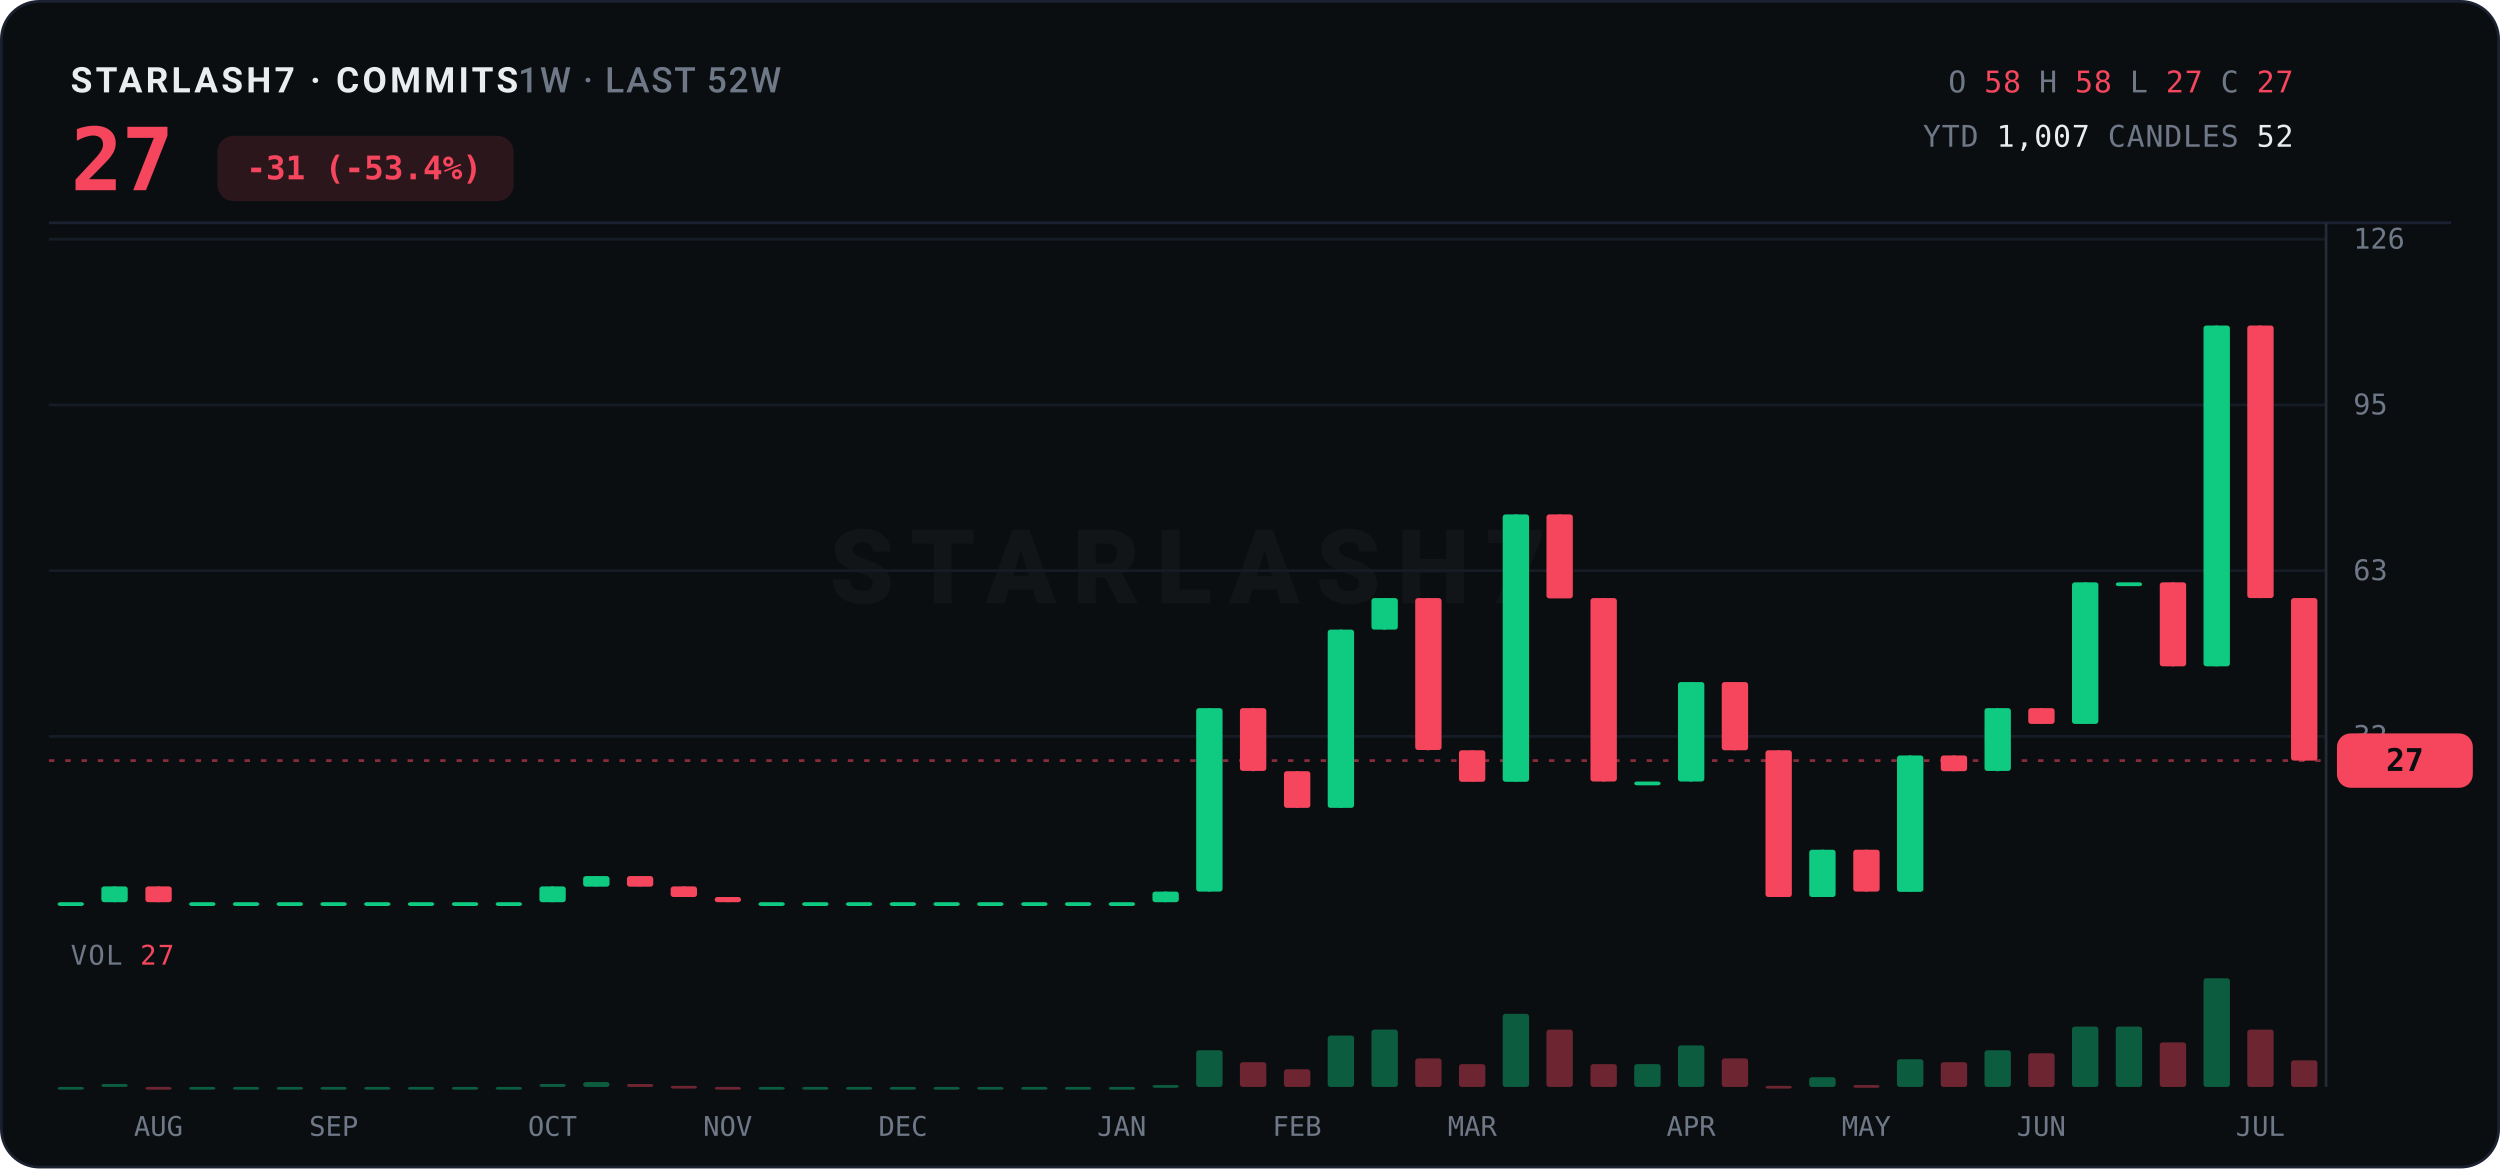
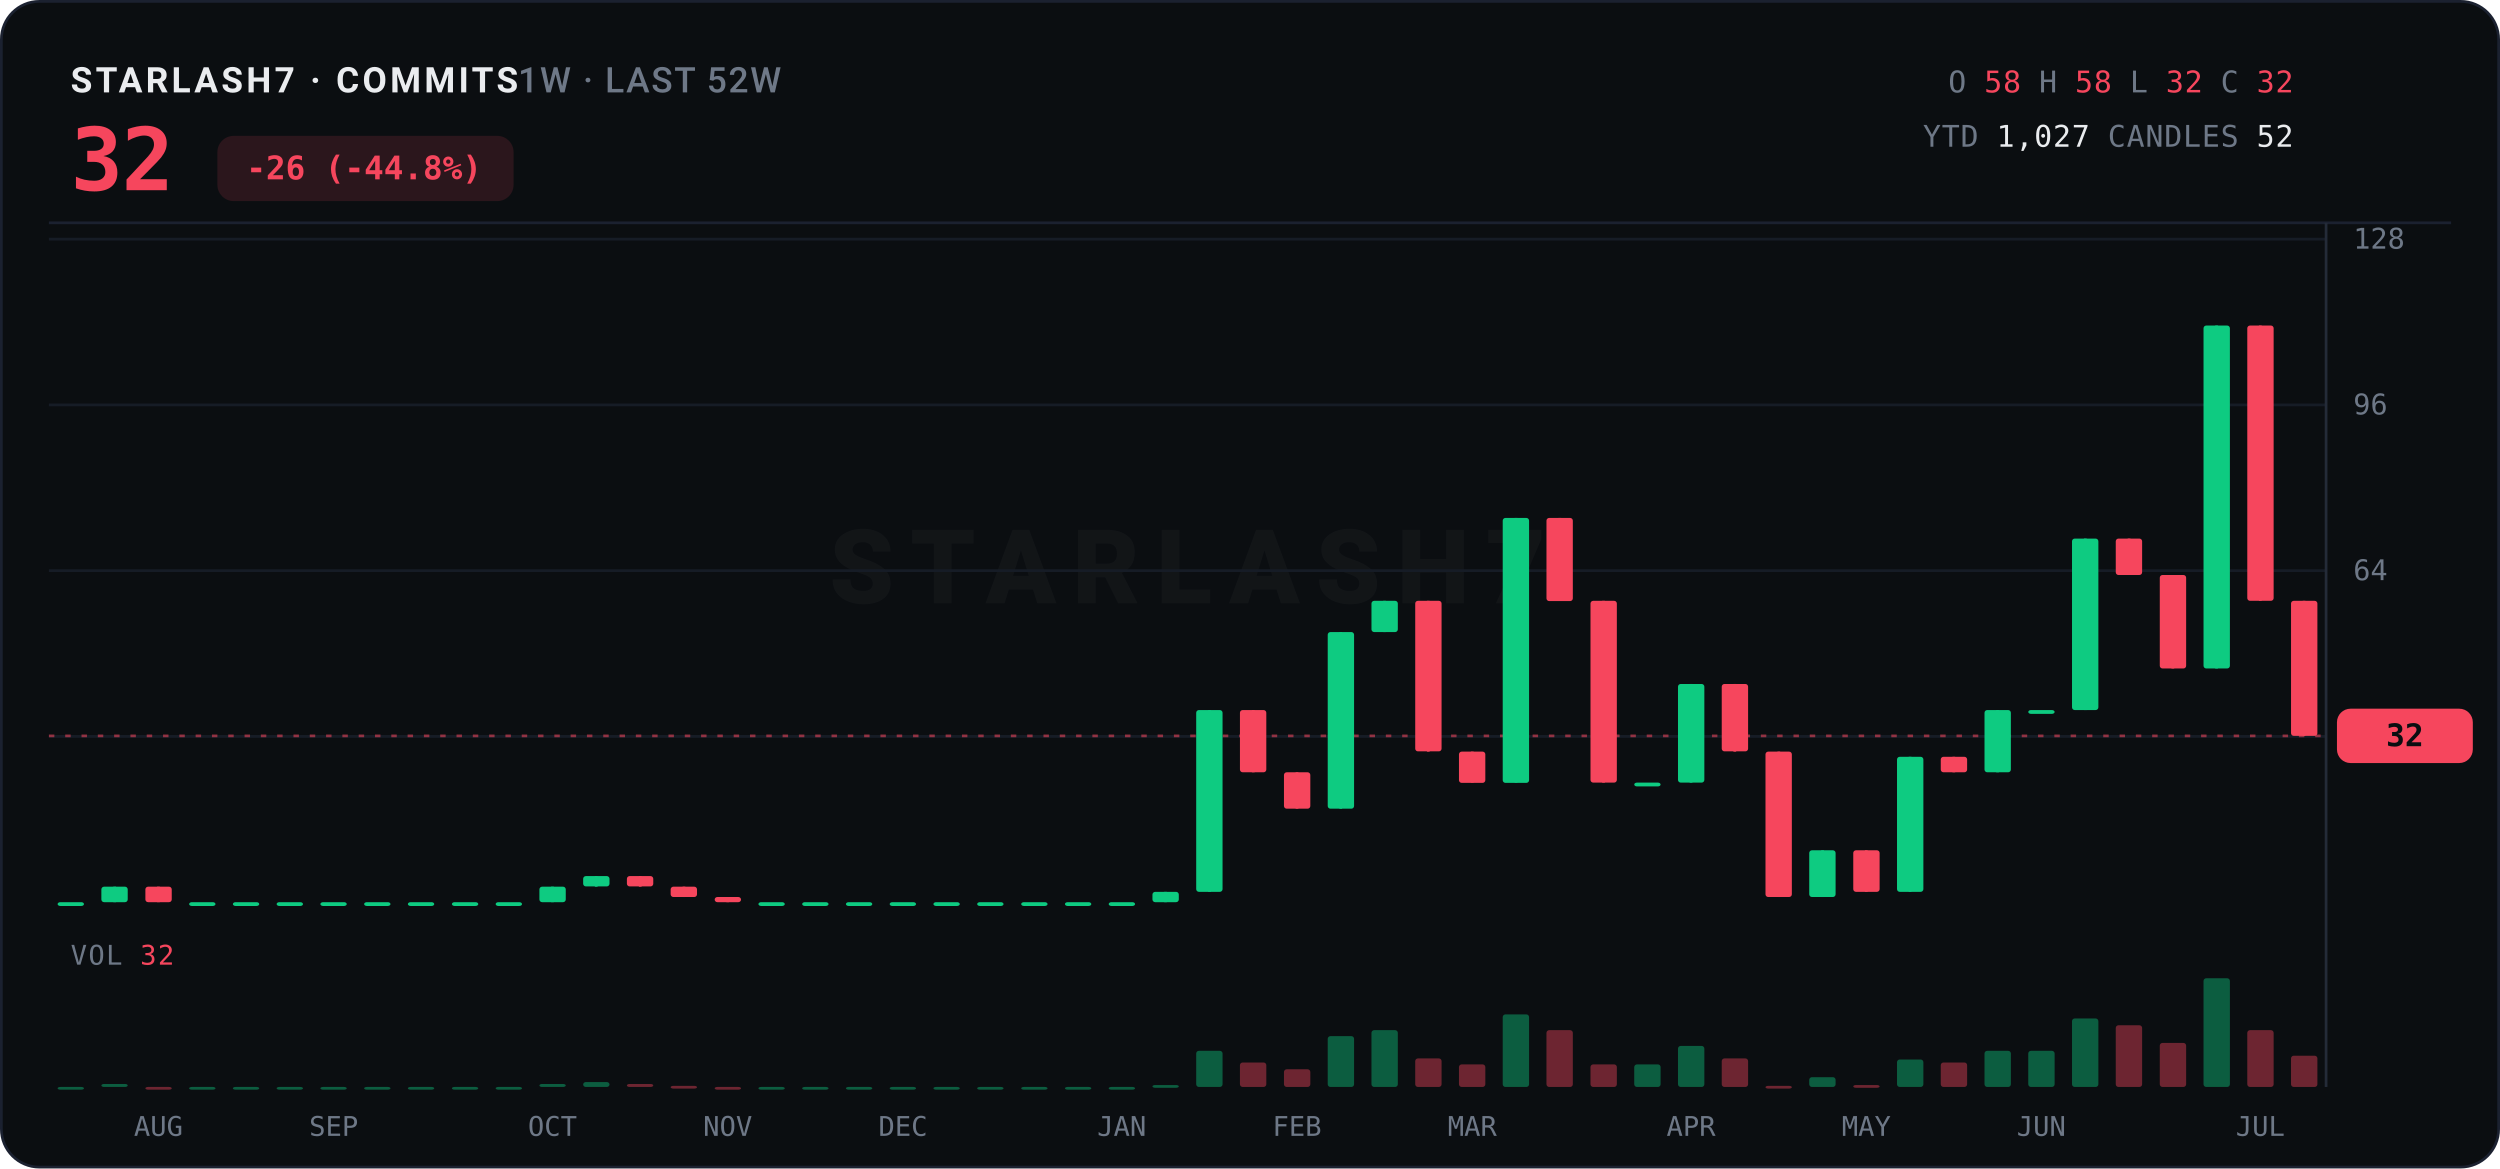
<svg xmlns="http://www.w3.org/2000/svg" width="920" height="430" viewBox="0 0 920 430">
  <rect x="0.5" y="0.5" width="919" height="429" rx="14" fill="#0B0E11" stroke="#1B2130" />
  <text x="26" y="34" font-family="ui-sans-serif,system-ui,-apple-system,'Segoe UI',Roboto,sans-serif" font-size="13" font-weight="700" letter-spacing="1.2" fill="#EAECEF">STARLASH7 · COMMITS<tspan fill="#6E7887" font-weight="500" letter-spacing="0.6">  1W · LAST 52W</tspan>
  </text>
-   <text x="26" y="70" font-family="ui-monospace,'SF Mono',SFMono-Regular,Menlo,Consolas,monospace" font-size="32" font-weight="800" fill="#F6465D" letter-spacing="-0.5">27</text>
+   <text x="26" y="70" font-family="ui-monospace,'SF Mono',SFMono-Regular,Menlo,Consolas,monospace" font-size="32" font-weight="800" fill="#F6465D" letter-spacing="-0.5">32</text>
  <rect x="80" y="50" width="109" height="24" rx="6" fill="#F6465D" opacity="0.14" />
-   <text x="134" y="66" text-anchor="middle" font-family="ui-monospace,'SF Mono',SFMono-Regular,Menlo,Consolas,monospace" font-size="12" font-weight="700" fill="#F6465D">-31 (-53.4%)</text>
+   <text x="134" y="66" text-anchor="middle" font-family="ui-monospace,'SF Mono',SFMono-Regular,Menlo,Consolas,monospace" font-size="12" font-weight="700" fill="#F6465D">-26 (-44.8%)</text>
  <text x="844" y="34" text-anchor="end" font-family="ui-monospace,'SF Mono',SFMono-Regular,Menlo,Consolas,monospace" font-size="11" letter-spacing="0.3">
    <tspan fill="#6E7887">O</tspan>
    <tspan fill="#F6465D">58</tspan>
    <tspan fill="#6E7887">H</tspan>
    <tspan fill="#F6465D">58</tspan>
    <tspan fill="#6E7887">L</tspan>
-     <tspan fill="#F6465D">27</tspan>
+     <tspan fill="#F6465D">32</tspan>
    <tspan fill="#6E7887">C</tspan>
-     <tspan fill="#F6465D">27</tspan>
+     <tspan fill="#F6465D">32</tspan>
  </text>
  <text x="844" y="54" text-anchor="end" font-family="ui-monospace,'SF Mono',SFMono-Regular,Menlo,Consolas,monospace" font-size="11" letter-spacing="0.3">
    <tspan fill="#6E7887">YTD</tspan>
-     <tspan fill="#EAECEF">1,007</tspan>
+     <tspan fill="#EAECEF">1,027</tspan>
    <tspan fill="#6E7887">CANDLES</tspan>
    <tspan fill="#EAECEF">52</tspan>
  </text>
  <line x1="18" y1="82" x2="902" y2="82" stroke="#1B2130" stroke-width="1" />
  <text x="437.0" y="222.0" text-anchor="middle" font-family="ui-sans-serif,system-ui,-apple-system,'Segoe UI',Roboto,sans-serif" font-size="38" font-weight="800" letter-spacing="6" fill="#EAECEF" opacity="0.035">STARLASH7</text>
  <line x1="18" y1="271.0" x2="856" y2="271.0" stroke="#161C26" stroke-width="1" />
  <text x="866" y="274.5" font-family="ui-monospace,'SF Mono',SFMono-Regular,Menlo,Consolas,monospace" font-size="10.5" fill="#6E7887">32</text>
  <line x1="18" y1="210.0" x2="856" y2="210.0" stroke="#161C26" stroke-width="1" />
-   <text x="866" y="213.5" font-family="ui-monospace,'SF Mono',SFMono-Regular,Menlo,Consolas,monospace" font-size="10.5" fill="#6E7887">63</text>
+   <text x="866" y="213.5" font-family="ui-monospace,'SF Mono',SFMono-Regular,Menlo,Consolas,monospace" font-size="10.5" fill="#6E7887">64</text>
  <line x1="18" y1="149.0" x2="856" y2="149.0" stroke="#161C26" stroke-width="1" />
-   <text x="866" y="152.5" font-family="ui-monospace,'SF Mono',SFMono-Regular,Menlo,Consolas,monospace" font-size="10.5" fill="#6E7887">95</text>
+   <text x="866" y="152.5" font-family="ui-monospace,'SF Mono',SFMono-Regular,Menlo,Consolas,monospace" font-size="10.5" fill="#6E7887">96</text>
  <line x1="18" y1="88.0" x2="856" y2="88.0" stroke="#161C26" stroke-width="1" />
-   <text x="866" y="91.5" font-family="ui-monospace,'SF Mono',SFMono-Regular,Menlo,Consolas,monospace" font-size="10.5" fill="#6E7887">126</text>
+   <text x="866" y="91.5" font-family="ui-monospace,'SF Mono',SFMono-Regular,Menlo,Consolas,monospace" font-size="10.5" fill="#6E7887">128</text>
  <line x1="856" y1="82" x2="856" y2="400" stroke="#242B38" stroke-width="1" />
-   <line x1="18" y1="279.9" x2="856" y2="279.9" stroke="#F6465D" stroke-width="1" stroke-dasharray="2 4" opacity="0.55" />
-   <rect x="860" y="269.9" width="50" height="20" rx="5" fill="#F6465D" />
-   <text x="885.0" y="283.7" text-anchor="middle" font-family="ui-monospace,'SF Mono',SFMono-Regular,Menlo,Consolas,monospace" font-size="11.5" font-weight="800" fill="#0B0E11">27</text>
+   <line x1="18" y1="270.8" x2="856" y2="270.8" stroke="#F6465D" stroke-width="1" stroke-dasharray="2 4" opacity="0.55" />
+   <rect x="860" y="260.8" width="50" height="20" rx="5" fill="#F6465D" />
+   <text x="885.0" y="274.6" text-anchor="middle" font-family="ui-monospace,'SF Mono',SFMono-Regular,Menlo,Consolas,monospace" font-size="11.5" font-weight="800" fill="#0B0E11">32</text>
  <line x1="26.1" y1="332.0" x2="26.1" y2="332.0" stroke="#0ECB81" stroke-width="1" />
  <rect x="21.2" y="332.0" width="9.7" height="1.4" rx="1" fill="#0ECB81" />
-   <line x1="42.2" y1="326.2" x2="42.2" y2="332.0" stroke="#0ECB81" stroke-width="1" />
-   <rect x="37.3" y="326.2" width="9.7" height="5.8" rx="1" fill="#0ECB81" />
-   <line x1="58.3" y1="326.2" x2="58.3" y2="332.0" stroke="#F6465D" stroke-width="1" />
-   <rect x="53.5" y="326.2" width="9.7" height="5.8" rx="1" fill="#F6465D" />
+   <line x1="42.2" y1="326.3" x2="42.2" y2="332.0" stroke="#0ECB81" stroke-width="1" />
+   <rect x="37.3" y="326.3" width="9.7" height="5.7" rx="1" fill="#0ECB81" />
+   <line x1="58.3" y1="326.3" x2="58.3" y2="332.0" stroke="#F6465D" stroke-width="1" />
+   <rect x="53.5" y="326.3" width="9.7" height="5.7" rx="1" fill="#F6465D" />
  <line x1="74.4" y1="332.0" x2="74.4" y2="332.0" stroke="#0ECB81" stroke-width="1" />
  <rect x="69.6" y="332.0" width="9.7" height="1.4" rx="1" fill="#0ECB81" />
  <line x1="90.5" y1="332.0" x2="90.5" y2="332.0" stroke="#0ECB81" stroke-width="1" />
  <rect x="85.7" y="332.0" width="9.7" height="1.4" rx="1" fill="#0ECB81" />
  <line x1="106.6" y1="332.0" x2="106.6" y2="332.0" stroke="#0ECB81" stroke-width="1" />
  <rect x="101.8" y="332.0" width="9.7" height="1.4" rx="1" fill="#0ECB81" />
  <line x1="122.8" y1="332.0" x2="122.8" y2="332.0" stroke="#0ECB81" stroke-width="1" />
  <rect x="117.9" y="332.0" width="9.7" height="1.4" rx="1" fill="#0ECB81" />
  <line x1="138.9" y1="332.0" x2="138.9" y2="332.0" stroke="#0ECB81" stroke-width="1" />
  <rect x="134.0" y="332.0" width="9.7" height="1.4" rx="1" fill="#0ECB81" />
  <line x1="155.0" y1="332.0" x2="155.0" y2="332.0" stroke="#0ECB81" stroke-width="1" />
  <rect x="150.1" y="332.0" width="9.7" height="1.4" rx="1" fill="#0ECB81" />
  <line x1="171.1" y1="332.0" x2="171.1" y2="332.0" stroke="#0ECB81" stroke-width="1" />
  <rect x="166.3" y="332.0" width="9.7" height="1.4" rx="1" fill="#0ECB81" />
  <line x1="187.2" y1="332.0" x2="187.2" y2="332.0" stroke="#0ECB81" stroke-width="1" />
  <rect x="182.4" y="332.0" width="9.7" height="1.4" rx="1" fill="#0ECB81" />
-   <line x1="203.3" y1="326.2" x2="203.3" y2="332.0" stroke="#0ECB81" stroke-width="1" />
-   <rect x="198.5" y="326.2" width="9.7" height="5.8" rx="1" fill="#0ECB81" />
-   <line x1="219.4" y1="322.4" x2="219.4" y2="326.2" stroke="#0ECB81" stroke-width="1" />
-   <rect x="214.6" y="322.4" width="9.7" height="3.9" rx="1" fill="#0ECB81" />
-   <line x1="235.6" y1="322.4" x2="235.6" y2="326.2" stroke="#F6465D" stroke-width="1" />
-   <rect x="230.7" y="322.4" width="9.7" height="3.9" rx="1" fill="#F6465D" />
-   <line x1="251.7" y1="326.2" x2="251.7" y2="330.1" stroke="#F6465D" stroke-width="1" />
-   <rect x="246.8" y="326.2" width="9.7" height="3.9" rx="1" fill="#F6465D" />
+   <line x1="203.3" y1="326.3" x2="203.3" y2="332.0" stroke="#0ECB81" stroke-width="1" />
+   <rect x="198.5" y="326.3" width="9.7" height="5.7" rx="1" fill="#0ECB81" />
+   <line x1="219.4" y1="322.4" x2="219.4" y2="326.3" stroke="#0ECB81" stroke-width="1" />
+   <rect x="214.6" y="322.4" width="9.7" height="3.8" rx="1" fill="#0ECB81" />
+   <line x1="235.6" y1="322.4" x2="235.6" y2="326.3" stroke="#F6465D" stroke-width="1" />
+   <rect x="230.7" y="322.4" width="9.7" height="3.8" rx="1" fill="#F6465D" />
+   <line x1="251.7" y1="326.3" x2="251.7" y2="330.1" stroke="#F6465D" stroke-width="1" />
+   <rect x="246.8" y="326.3" width="9.7" height="3.8" rx="1" fill="#F6465D" />
  <line x1="267.8" y1="330.1" x2="267.8" y2="332.0" stroke="#F6465D" stroke-width="1" />
  <rect x="263.0" y="330.1" width="9.7" height="1.9" rx="1" fill="#F6465D" />
  <line x1="283.9" y1="332.0" x2="283.9" y2="332.0" stroke="#0ECB81" stroke-width="1" />
  <rect x="279.1" y="332.0" width="9.7" height="1.4" rx="1" fill="#0ECB81" />
  <line x1="300.0" y1="332.0" x2="300.0" y2="332.0" stroke="#0ECB81" stroke-width="1" />
  <rect x="295.2" y="332.0" width="9.7" height="1.4" rx="1" fill="#0ECB81" />
  <line x1="316.1" y1="332.0" x2="316.1" y2="332.0" stroke="#0ECB81" stroke-width="1" />
  <rect x="311.3" y="332.0" width="9.7" height="1.4" rx="1" fill="#0ECB81" />
  <line x1="332.3" y1="332.0" x2="332.3" y2="332.0" stroke="#0ECB81" stroke-width="1" />
  <rect x="327.4" y="332.0" width="9.7" height="1.4" rx="1" fill="#0ECB81" />
  <line x1="348.4" y1="332.0" x2="348.4" y2="332.0" stroke="#0ECB81" stroke-width="1" />
  <rect x="343.5" y="332.0" width="9.7" height="1.4" rx="1" fill="#0ECB81" />
  <line x1="364.5" y1="332.0" x2="364.5" y2="332.0" stroke="#0ECB81" stroke-width="1" />
  <rect x="359.6" y="332.0" width="9.7" height="1.4" rx="1" fill="#0ECB81" />
  <line x1="380.6" y1="332.0" x2="380.6" y2="332.0" stroke="#0ECB81" stroke-width="1" />
  <rect x="375.8" y="332.0" width="9.7" height="1.4" rx="1" fill="#0ECB81" />
  <line x1="396.7" y1="332.0" x2="396.7" y2="332.0" stroke="#0ECB81" stroke-width="1" />
  <rect x="391.9" y="332.0" width="9.7" height="1.4" rx="1" fill="#0ECB81" />
  <line x1="412.8" y1="332.0" x2="412.8" y2="332.0" stroke="#0ECB81" stroke-width="1" />
  <rect x="408.0" y="332.0" width="9.7" height="1.4" rx="1" fill="#0ECB81" />
-   <line x1="428.9" y1="328.1" x2="428.9" y2="332.0" stroke="#0ECB81" stroke-width="1" />
-   <rect x="424.1" y="328.1" width="9.7" height="3.9" rx="1" fill="#0ECB81" />
-   <line x1="445.1" y1="260.6" x2="445.1" y2="328.1" stroke="#0ECB81" stroke-width="1" />
-   <rect x="440.2" y="260.6" width="9.7" height="67.5" rx="1" fill="#0ECB81" />
-   <line x1="461.2" y1="260.6" x2="461.2" y2="283.8" stroke="#F6465D" stroke-width="1" />
-   <rect x="456.3" y="260.6" width="9.7" height="23.1" rx="1" fill="#F6465D" />
-   <line x1="477.3" y1="283.8" x2="477.3" y2="297.3" stroke="#F6465D" stroke-width="1" />
-   <rect x="472.5" y="283.8" width="9.7" height="13.5" rx="1" fill="#F6465D" />
-   <line x1="493.4" y1="231.7" x2="493.4" y2="297.3" stroke="#0ECB81" stroke-width="1" />
-   <rect x="488.6" y="231.7" width="9.7" height="65.6" rx="1" fill="#0ECB81" />
-   <line x1="509.5" y1="220.1" x2="509.5" y2="231.7" stroke="#0ECB81" stroke-width="1" />
-   <rect x="504.7" y="220.1" width="9.7" height="11.6" rx="1" fill="#0ECB81" />
-   <line x1="525.6" y1="220.1" x2="525.6" y2="276.1" stroke="#F6465D" stroke-width="1" />
-   <rect x="520.8" y="220.1" width="9.7" height="55.9" rx="1" fill="#F6465D" />
-   <line x1="541.8" y1="276.1" x2="541.8" y2="287.6" stroke="#F6465D" stroke-width="1" />
-   <rect x="536.9" y="276.1" width="9.7" height="11.6" rx="1" fill="#F6465D" />
-   <line x1="557.9" y1="189.3" x2="557.9" y2="287.6" stroke="#0ECB81" stroke-width="1" />
-   <rect x="553.0" y="189.3" width="9.7" height="98.4" rx="1" fill="#0ECB81" />
-   <line x1="574.0" y1="189.3" x2="574.0" y2="220.1" stroke="#F6465D" stroke-width="1" />
-   <rect x="569.1" y="189.3" width="9.7" height="30.9" rx="1" fill="#F6465D" />
-   <line x1="590.1" y1="220.1" x2="590.1" y2="287.6" stroke="#F6465D" stroke-width="1" />
-   <rect x="585.3" y="220.1" width="9.7" height="67.5" rx="1" fill="#F6465D" />
-   <line x1="606.2" y1="287.6" x2="606.2" y2="287.6" stroke="#0ECB81" stroke-width="1" />
-   <rect x="601.4" y="287.6" width="9.7" height="1.4" rx="1" fill="#0ECB81" />
-   <line x1="622.3" y1="251.0" x2="622.3" y2="287.6" stroke="#0ECB81" stroke-width="1" />
-   <rect x="617.5" y="251.0" width="9.7" height="36.6" rx="1" fill="#0ECB81" />
-   <line x1="638.4" y1="251.0" x2="638.4" y2="276.1" stroke="#F6465D" stroke-width="1" />
-   <rect x="633.6" y="251.0" width="9.7" height="25.1" rx="1" fill="#F6465D" />
-   <line x1="654.6" y1="276.1" x2="654.6" y2="330.1" stroke="#F6465D" stroke-width="1" />
-   <rect x="649.7" y="276.1" width="9.7" height="54.0" rx="1" fill="#F6465D" />
-   <line x1="670.7" y1="312.7" x2="670.7" y2="330.1" stroke="#0ECB81" stroke-width="1" />
-   <rect x="665.8" y="312.7" width="9.7" height="17.4" rx="1" fill="#0ECB81" />
-   <line x1="686.8" y1="312.7" x2="686.8" y2="328.1" stroke="#F6465D" stroke-width="1" />
-   <rect x="682.0" y="312.7" width="9.7" height="15.4" rx="1" fill="#F6465D" />
-   <line x1="702.9" y1="278.0" x2="702.9" y2="328.1" stroke="#0ECB81" stroke-width="1" />
-   <rect x="698.1" y="278.0" width="9.7" height="50.2" rx="1" fill="#0ECB81" />
-   <line x1="719.0" y1="278.0" x2="719.0" y2="283.8" stroke="#F6465D" stroke-width="1" />
-   <rect x="714.2" y="278.0" width="9.7" height="5.8" rx="1" fill="#F6465D" />
-   <line x1="735.1" y1="260.6" x2="735.1" y2="283.8" stroke="#0ECB81" stroke-width="1" />
-   <rect x="730.3" y="260.6" width="9.7" height="23.1" rx="1" fill="#0ECB81" />
-   <line x1="751.2" y1="260.6" x2="751.2" y2="266.4" stroke="#F6465D" stroke-width="1" />
-   <rect x="746.4" y="260.6" width="9.7" height="5.8" rx="1" fill="#F6465D" />
-   <line x1="767.4" y1="214.3" x2="767.4" y2="266.4" stroke="#0ECB81" stroke-width="1" />
-   <rect x="762.5" y="214.3" width="9.7" height="52.1" rx="1" fill="#0ECB81" />
-   <line x1="783.5" y1="214.3" x2="783.5" y2="214.3" stroke="#0ECB81" stroke-width="1" />
-   <rect x="778.6" y="214.3" width="9.7" height="1.4" rx="1" fill="#0ECB81" />
-   <line x1="799.6" y1="214.3" x2="799.6" y2="245.2" stroke="#F6465D" stroke-width="1" />
-   <rect x="794.8" y="214.3" width="9.7" height="30.9" rx="1" fill="#F6465D" />
-   <line x1="815.7" y1="119.8" x2="815.7" y2="245.2" stroke="#0ECB81" stroke-width="1" />
-   <rect x="810.9" y="119.8" width="9.7" height="125.4" rx="1" fill="#0ECB81" />
-   <line x1="831.8" y1="119.8" x2="831.8" y2="220.1" stroke="#F6465D" stroke-width="1" />
-   <rect x="827.0" y="119.8" width="9.7" height="100.3" rx="1" fill="#F6465D" />
-   <line x1="847.9" y1="220.1" x2="847.9" y2="279.9" stroke="#F6465D" stroke-width="1" />
-   <rect x="843.1" y="220.1" width="9.7" height="59.8" rx="1" fill="#F6465D" />
-   <text x="26" y="355" font-family="ui-monospace,'SF Mono',SFMono-Regular,Menlo,Consolas,monospace" font-size="10" letter-spacing="0.5" fill="#6E7887">VOL <tspan fill="#F6465D">27</tspan>
+   <line x1="428.9" y1="328.2" x2="428.9" y2="332.0" stroke="#0ECB81" stroke-width="1" />
+   <rect x="424.1" y="328.2" width="9.7" height="3.8" rx="1" fill="#0ECB81" />
+   <line x1="445.1" y1="261.3" x2="445.1" y2="328.2" stroke="#0ECB81" stroke-width="1" />
+   <rect x="440.2" y="261.3" width="9.7" height="66.9" rx="1" fill="#0ECB81" />
+   <line x1="461.2" y1="261.3" x2="461.2" y2="284.2" stroke="#F6465D" stroke-width="1" />
+   <rect x="456.3" y="261.3" width="9.7" height="22.9" rx="1" fill="#F6465D" />
+   <line x1="477.3" y1="284.2" x2="477.3" y2="297.6" stroke="#F6465D" stroke-width="1" />
+   <rect x="472.5" y="284.2" width="9.7" height="13.4" rx="1" fill="#F6465D" />
+   <line x1="493.4" y1="232.6" x2="493.4" y2="297.6" stroke="#0ECB81" stroke-width="1" />
+   <rect x="488.6" y="232.6" width="9.7" height="65.0" rx="1" fill="#0ECB81" />
+   <line x1="509.5" y1="221.1" x2="509.5" y2="232.6" stroke="#0ECB81" stroke-width="1" />
+   <rect x="504.7" y="221.1" width="9.7" height="11.5" rx="1" fill="#0ECB81" />
+   <line x1="525.6" y1="221.1" x2="525.6" y2="276.6" stroke="#F6465D" stroke-width="1" />
+   <rect x="520.8" y="221.1" width="9.7" height="55.4" rx="1" fill="#F6465D" />
+   <line x1="541.8" y1="276.6" x2="541.8" y2="288.0" stroke="#F6465D" stroke-width="1" />
+   <rect x="536.9" y="276.6" width="9.7" height="11.5" rx="1" fill="#F6465D" />
+   <line x1="557.9" y1="190.6" x2="557.9" y2="288.0" stroke="#0ECB81" stroke-width="1" />
+   <rect x="553.0" y="190.6" width="9.7" height="97.5" rx="1" fill="#0ECB81" />
+   <line x1="574.0" y1="190.6" x2="574.0" y2="221.1" stroke="#F6465D" stroke-width="1" />
+   <rect x="569.1" y="190.6" width="9.7" height="30.6" rx="1" fill="#F6465D" />
+   <line x1="590.1" y1="221.1" x2="590.1" y2="288.0" stroke="#F6465D" stroke-width="1" />
+   <rect x="585.3" y="221.1" width="9.7" height="66.9" rx="1" fill="#F6465D" />
+   <line x1="606.2" y1="288.0" x2="606.2" y2="288.0" stroke="#0ECB81" stroke-width="1" />
+   <rect x="601.4" y="288.0" width="9.7" height="1.4" rx="1" fill="#0ECB81" />
+   <line x1="622.3" y1="251.7" x2="622.3" y2="288.0" stroke="#0ECB81" stroke-width="1" />
+   <rect x="617.5" y="251.7" width="9.7" height="36.3" rx="1" fill="#0ECB81" />
+   <line x1="638.4" y1="251.7" x2="638.4" y2="276.6" stroke="#F6465D" stroke-width="1" />
+   <rect x="633.6" y="251.7" width="9.7" height="24.8" rx="1" fill="#F6465D" />
+   <line x1="654.6" y1="276.6" x2="654.6" y2="330.1" stroke="#F6465D" stroke-width="1" />
+   <rect x="649.7" y="276.6" width="9.7" height="53.5" rx="1" fill="#F6465D" />
+   <line x1="670.7" y1="312.9" x2="670.7" y2="330.1" stroke="#0ECB81" stroke-width="1" />
+   <rect x="665.8" y="312.9" width="9.7" height="17.2" rx="1" fill="#0ECB81" />
+   <line x1="686.8" y1="312.9" x2="686.8" y2="328.2" stroke="#F6465D" stroke-width="1" />
+   <rect x="682.0" y="312.9" width="9.7" height="15.3" rx="1" fill="#F6465D" />
+   <line x1="702.9" y1="278.5" x2="702.9" y2="328.2" stroke="#0ECB81" stroke-width="1" />
+   <rect x="698.1" y="278.5" width="9.7" height="49.7" rx="1" fill="#0ECB81" />
+   <line x1="719.0" y1="278.5" x2="719.0" y2="284.2" stroke="#F6465D" stroke-width="1" />
+   <rect x="714.2" y="278.5" width="9.7" height="5.7" rx="1" fill="#F6465D" />
+   <line x1="735.1" y1="261.3" x2="735.1" y2="284.2" stroke="#0ECB81" stroke-width="1" />
+   <rect x="730.3" y="261.3" width="9.7" height="22.9" rx="1" fill="#0ECB81" />
+   <line x1="751.2" y1="261.3" x2="751.2" y2="261.3" stroke="#0ECB81" stroke-width="1" />
+   <rect x="746.4" y="261.3" width="9.7" height="1.4" rx="1" fill="#0ECB81" />
+   <line x1="767.4" y1="198.2" x2="767.4" y2="261.3" stroke="#0ECB81" stroke-width="1" />
+   <rect x="762.5" y="198.2" width="9.7" height="63.1" rx="1" fill="#0ECB81" />
+   <line x1="783.5" y1="198.2" x2="783.5" y2="211.6" stroke="#F6465D" stroke-width="1" />
+   <rect x="778.6" y="198.2" width="9.7" height="13.4" rx="1" fill="#F6465D" />
+   <line x1="799.6" y1="211.6" x2="799.6" y2="246.0" stroke="#F6465D" stroke-width="1" />
+   <rect x="794.8" y="211.6" width="9.7" height="34.4" rx="1" fill="#F6465D" />
+   <line x1="815.7" y1="119.8" x2="815.7" y2="246.0" stroke="#0ECB81" stroke-width="1" />
+   <rect x="810.9" y="119.8" width="9.7" height="126.2" rx="1" fill="#0ECB81" />
+   <line x1="831.8" y1="119.8" x2="831.8" y2="221.1" stroke="#F6465D" stroke-width="1" />
+   <rect x="827.0" y="119.8" width="9.7" height="101.3" rx="1" fill="#F6465D" />
+   <line x1="847.9" y1="221.1" x2="847.9" y2="270.8" stroke="#F6465D" stroke-width="1" />
+   <rect x="843.1" y="221.1" width="9.7" height="49.7" rx="1" fill="#F6465D" />
+   <text x="26" y="355" font-family="ui-monospace,'SF Mono',SFMono-Regular,Menlo,Consolas,monospace" font-size="10" letter-spacing="0.5" fill="#6E7887">VOL <tspan fill="#F6465D">32</tspan>
  </text>
  <rect x="21.2" y="400.0" width="9.7" height="1.0" rx="1" fill="#0ECB81" opacity="0.42" />
  <rect x="37.3" y="398.9" width="9.7" height="1.1" rx="1" fill="#0ECB81" opacity="0.42" />
  <rect x="53.5" y="400.0" width="9.7" height="1.0" rx="1" fill="#F6465D" opacity="0.42" />
  <rect x="69.6" y="400.0" width="9.7" height="1.0" rx="1" fill="#0ECB81" opacity="0.42" />
  <rect x="85.7" y="400.0" width="9.7" height="1.0" rx="1" fill="#0ECB81" opacity="0.42" />
  <rect x="101.8" y="400.0" width="9.7" height="1.0" rx="1" fill="#0ECB81" opacity="0.42" />
  <rect x="117.9" y="400.0" width="9.7" height="1.0" rx="1" fill="#0ECB81" opacity="0.42" />
  <rect x="134.0" y="400.0" width="9.7" height="1.0" rx="1" fill="#0ECB81" opacity="0.42" />
  <rect x="150.1" y="400.0" width="9.7" height="1.0" rx="1" fill="#0ECB81" opacity="0.42" />
  <rect x="166.3" y="400.0" width="9.7" height="1.0" rx="1" fill="#0ECB81" opacity="0.42" />
  <rect x="182.4" y="400.0" width="9.7" height="1.0" rx="1" fill="#0ECB81" opacity="0.42" />
  <rect x="198.5" y="398.9" width="9.7" height="1.1" rx="1" fill="#0ECB81" opacity="0.42" />
  <rect x="214.6" y="398.2" width="9.7" height="1.8" rx="1" fill="#0ECB81" opacity="0.42" />
  <rect x="230.7" y="398.9" width="9.7" height="1.1" rx="1" fill="#F6465D" opacity="0.42" />
  <rect x="246.8" y="399.6" width="9.7" height="1.0" rx="1" fill="#F6465D" opacity="0.42" />
  <rect x="263.0" y="400.0" width="9.7" height="1.0" rx="1" fill="#F6465D" opacity="0.42" />
  <rect x="279.1" y="400.0" width="9.7" height="1.0" rx="1" fill="#0ECB81" opacity="0.42" />
  <rect x="295.2" y="400.0" width="9.7" height="1.0" rx="1" fill="#0ECB81" opacity="0.42" />
  <rect x="311.3" y="400.0" width="9.7" height="1.0" rx="1" fill="#0ECB81" opacity="0.42" />
  <rect x="327.4" y="400.0" width="9.7" height="1.0" rx="1" fill="#0ECB81" opacity="0.42" />
  <rect x="343.5" y="400.0" width="9.7" height="1.0" rx="1" fill="#0ECB81" opacity="0.42" />
  <rect x="359.6" y="400.0" width="9.7" height="1.0" rx="1" fill="#0ECB81" opacity="0.42" />
  <rect x="375.8" y="400.0" width="9.7" height="1.0" rx="1" fill="#0ECB81" opacity="0.42" />
  <rect x="391.9" y="400.0" width="9.7" height="1.0" rx="1" fill="#0ECB81" opacity="0.42" />
  <rect x="408.0" y="400.0" width="9.7" height="1.0" rx="1" fill="#0ECB81" opacity="0.42" />
  <rect x="424.1" y="399.3" width="9.7" height="1.0" rx="1" fill="#0ECB81" opacity="0.42" />
-   <rect x="440.2" y="386.5" width="9.7" height="13.5" rx="1" fill="#0ECB81" opacity="0.42" />
-   <rect x="456.3" y="390.9" width="9.7" height="9.1" rx="1" fill="#F6465D" opacity="0.42" />
+   <rect x="440.2" y="386.7" width="9.7" height="13.3" rx="1" fill="#0ECB81" opacity="0.42" />
+   <rect x="456.3" y="391.0" width="9.7" height="9.0" rx="1" fill="#F6465D" opacity="0.42" />
  <rect x="472.5" y="393.5" width="9.7" height="6.5" rx="1" fill="#F6465D" opacity="0.42" />
-   <rect x="488.6" y="381.1" width="9.7" height="18.9" rx="1" fill="#0ECB81" opacity="0.42" />
-   <rect x="504.7" y="378.9" width="9.7" height="21.1" rx="1" fill="#0ECB81" opacity="0.42" />
+   <rect x="488.6" y="381.3" width="9.7" height="18.7" rx="1" fill="#0ECB81" opacity="0.42" />
+   <rect x="504.7" y="379.1" width="9.7" height="20.9" rx="1" fill="#0ECB81" opacity="0.42" />
  <rect x="520.8" y="389.5" width="9.7" height="10.5" rx="1" fill="#F6465D" opacity="0.42" />
-   <rect x="536.9" y="391.6" width="9.7" height="8.4" rx="1" fill="#F6465D" opacity="0.42" />
-   <rect x="553.0" y="373.1" width="9.7" height="26.9" rx="1" fill="#0ECB81" opacity="0.42" />
-   <rect x="569.1" y="378.9" width="9.7" height="21.1" rx="1" fill="#F6465D" opacity="0.42" />
-   <rect x="585.3" y="391.6" width="9.7" height="8.4" rx="1" fill="#F6465D" opacity="0.42" />
-   <rect x="601.4" y="391.6" width="9.7" height="8.4" rx="1" fill="#0ECB81" opacity="0.42" />
-   <rect x="617.5" y="384.7" width="9.7" height="15.3" rx="1" fill="#0ECB81" opacity="0.42" />
+   <rect x="536.9" y="391.7" width="9.7" height="8.3" rx="1" fill="#F6465D" opacity="0.42" />
+   <rect x="553.0" y="373.3" width="9.7" height="26.7" rx="1" fill="#0ECB81" opacity="0.42" />
+   <rect x="569.1" y="379.1" width="9.7" height="20.9" rx="1" fill="#F6465D" opacity="0.42" />
+   <rect x="585.3" y="391.7" width="9.7" height="8.3" rx="1" fill="#F6465D" opacity="0.42" />
+   <rect x="601.4" y="391.7" width="9.7" height="8.3" rx="1" fill="#0ECB81" opacity="0.42" />
+   <rect x="617.5" y="384.9" width="9.7" height="15.1" rx="1" fill="#0ECB81" opacity="0.42" />
  <rect x="633.6" y="389.5" width="9.7" height="10.5" rx="1" fill="#F6465D" opacity="0.42" />
  <rect x="649.7" y="399.6" width="9.7" height="1.0" rx="1" fill="#F6465D" opacity="0.42" />
  <rect x="665.8" y="396.4" width="9.7" height="3.6" rx="1" fill="#0ECB81" opacity="0.42" />
  <rect x="682.0" y="399.3" width="9.7" height="1.0" rx="1" fill="#F6465D" opacity="0.42" />
-   <rect x="698.1" y="389.8" width="9.7" height="10.2" rx="1" fill="#0ECB81" opacity="0.42" />
-   <rect x="714.2" y="390.9" width="9.7" height="9.1" rx="1" fill="#F6465D" opacity="0.42" />
-   <rect x="730.3" y="386.5" width="9.7" height="13.5" rx="1" fill="#0ECB81" opacity="0.42" />
-   <rect x="746.4" y="387.6" width="9.7" height="12.4" rx="1" fill="#F6465D" opacity="0.42" />
-   <rect x="762.5" y="377.8" width="9.7" height="22.2" rx="1" fill="#0ECB81" opacity="0.42" />
-   <rect x="778.6" y="377.8" width="9.7" height="22.2" rx="1" fill="#0ECB81" opacity="0.42" />
-   <rect x="794.8" y="383.6" width="9.7" height="16.4" rx="1" fill="#F6465D" opacity="0.42" />
+   <rect x="698.1" y="389.9" width="9.7" height="10.1" rx="1" fill="#0ECB81" opacity="0.42" />
+   <rect x="714.2" y="391.0" width="9.7" height="9.0" rx="1" fill="#F6465D" opacity="0.42" />
+   <rect x="730.3" y="386.7" width="9.7" height="13.3" rx="1" fill="#0ECB81" opacity="0.42" />
+   <rect x="746.4" y="386.7" width="9.7" height="13.3" rx="1" fill="#0ECB81" opacity="0.42" />
+   <rect x="762.5" y="374.8" width="9.7" height="25.2" rx="1" fill="#0ECB81" opacity="0.42" />
+   <rect x="778.6" y="377.3" width="9.7" height="22.7" rx="1" fill="#F6465D" opacity="0.42" />
+   <rect x="794.8" y="383.8" width="9.7" height="16.2" rx="1" fill="#F6465D" opacity="0.42" />
  <rect x="810.9" y="360.0" width="9.7" height="40.0" rx="1" fill="#0ECB81" opacity="0.42" />
-   <rect x="827.0" y="378.9" width="9.7" height="21.1" rx="1" fill="#F6465D" opacity="0.42" />
-   <rect x="843.1" y="390.2" width="9.7" height="9.8" rx="1" fill="#F6465D" opacity="0.42" />
+   <rect x="827.0" y="379.1" width="9.7" height="20.9" rx="1" fill="#F6465D" opacity="0.42" />
+   <rect x="843.1" y="388.5" width="9.7" height="11.5" rx="1" fill="#F6465D" opacity="0.42" />
  <text x="58.3" y="418" text-anchor="middle" font-family="ui-monospace,'SF Mono',SFMono-Regular,Menlo,Consolas,monospace" font-size="10" fill="#6E7887">AUG</text>
  <text x="122.8" y="418" text-anchor="middle" font-family="ui-monospace,'SF Mono',SFMono-Regular,Menlo,Consolas,monospace" font-size="10" fill="#6E7887">SEP</text>
  <text x="203.3" y="418" text-anchor="middle" font-family="ui-monospace,'SF Mono',SFMono-Regular,Menlo,Consolas,monospace" font-size="10" fill="#6E7887">OCT</text>
  <text x="267.8" y="418" text-anchor="middle" font-family="ui-monospace,'SF Mono',SFMono-Regular,Menlo,Consolas,monospace" font-size="10" fill="#6E7887">NOV</text>
  <text x="332.3" y="418" text-anchor="middle" font-family="ui-monospace,'SF Mono',SFMono-Regular,Menlo,Consolas,monospace" font-size="10" fill="#6E7887">DEC</text>
  <text x="412.8" y="418" text-anchor="middle" font-family="ui-monospace,'SF Mono',SFMono-Regular,Menlo,Consolas,monospace" font-size="10" fill="#6E7887">JAN</text>
  <text x="477.3" y="418" text-anchor="middle" font-family="ui-monospace,'SF Mono',SFMono-Regular,Menlo,Consolas,monospace" font-size="10" fill="#6E7887">FEB</text>
  <text x="541.8" y="418" text-anchor="middle" font-family="ui-monospace,'SF Mono',SFMono-Regular,Menlo,Consolas,monospace" font-size="10" fill="#6E7887">MAR</text>
  <text x="622.3" y="418" text-anchor="middle" font-family="ui-monospace,'SF Mono',SFMono-Regular,Menlo,Consolas,monospace" font-size="10" fill="#6E7887">APR</text>
  <text x="686.8" y="418" text-anchor="middle" font-family="ui-monospace,'SF Mono',SFMono-Regular,Menlo,Consolas,monospace" font-size="10" fill="#6E7887">MAY</text>
  <text x="751.2" y="418" text-anchor="middle" font-family="ui-monospace,'SF Mono',SFMono-Regular,Menlo,Consolas,monospace" font-size="10" fill="#6E7887">JUN</text>
  <text x="831.8" y="418" text-anchor="middle" font-family="ui-monospace,'SF Mono',SFMono-Regular,Menlo,Consolas,monospace" font-size="10" fill="#6E7887">JUL</text>
</svg>
